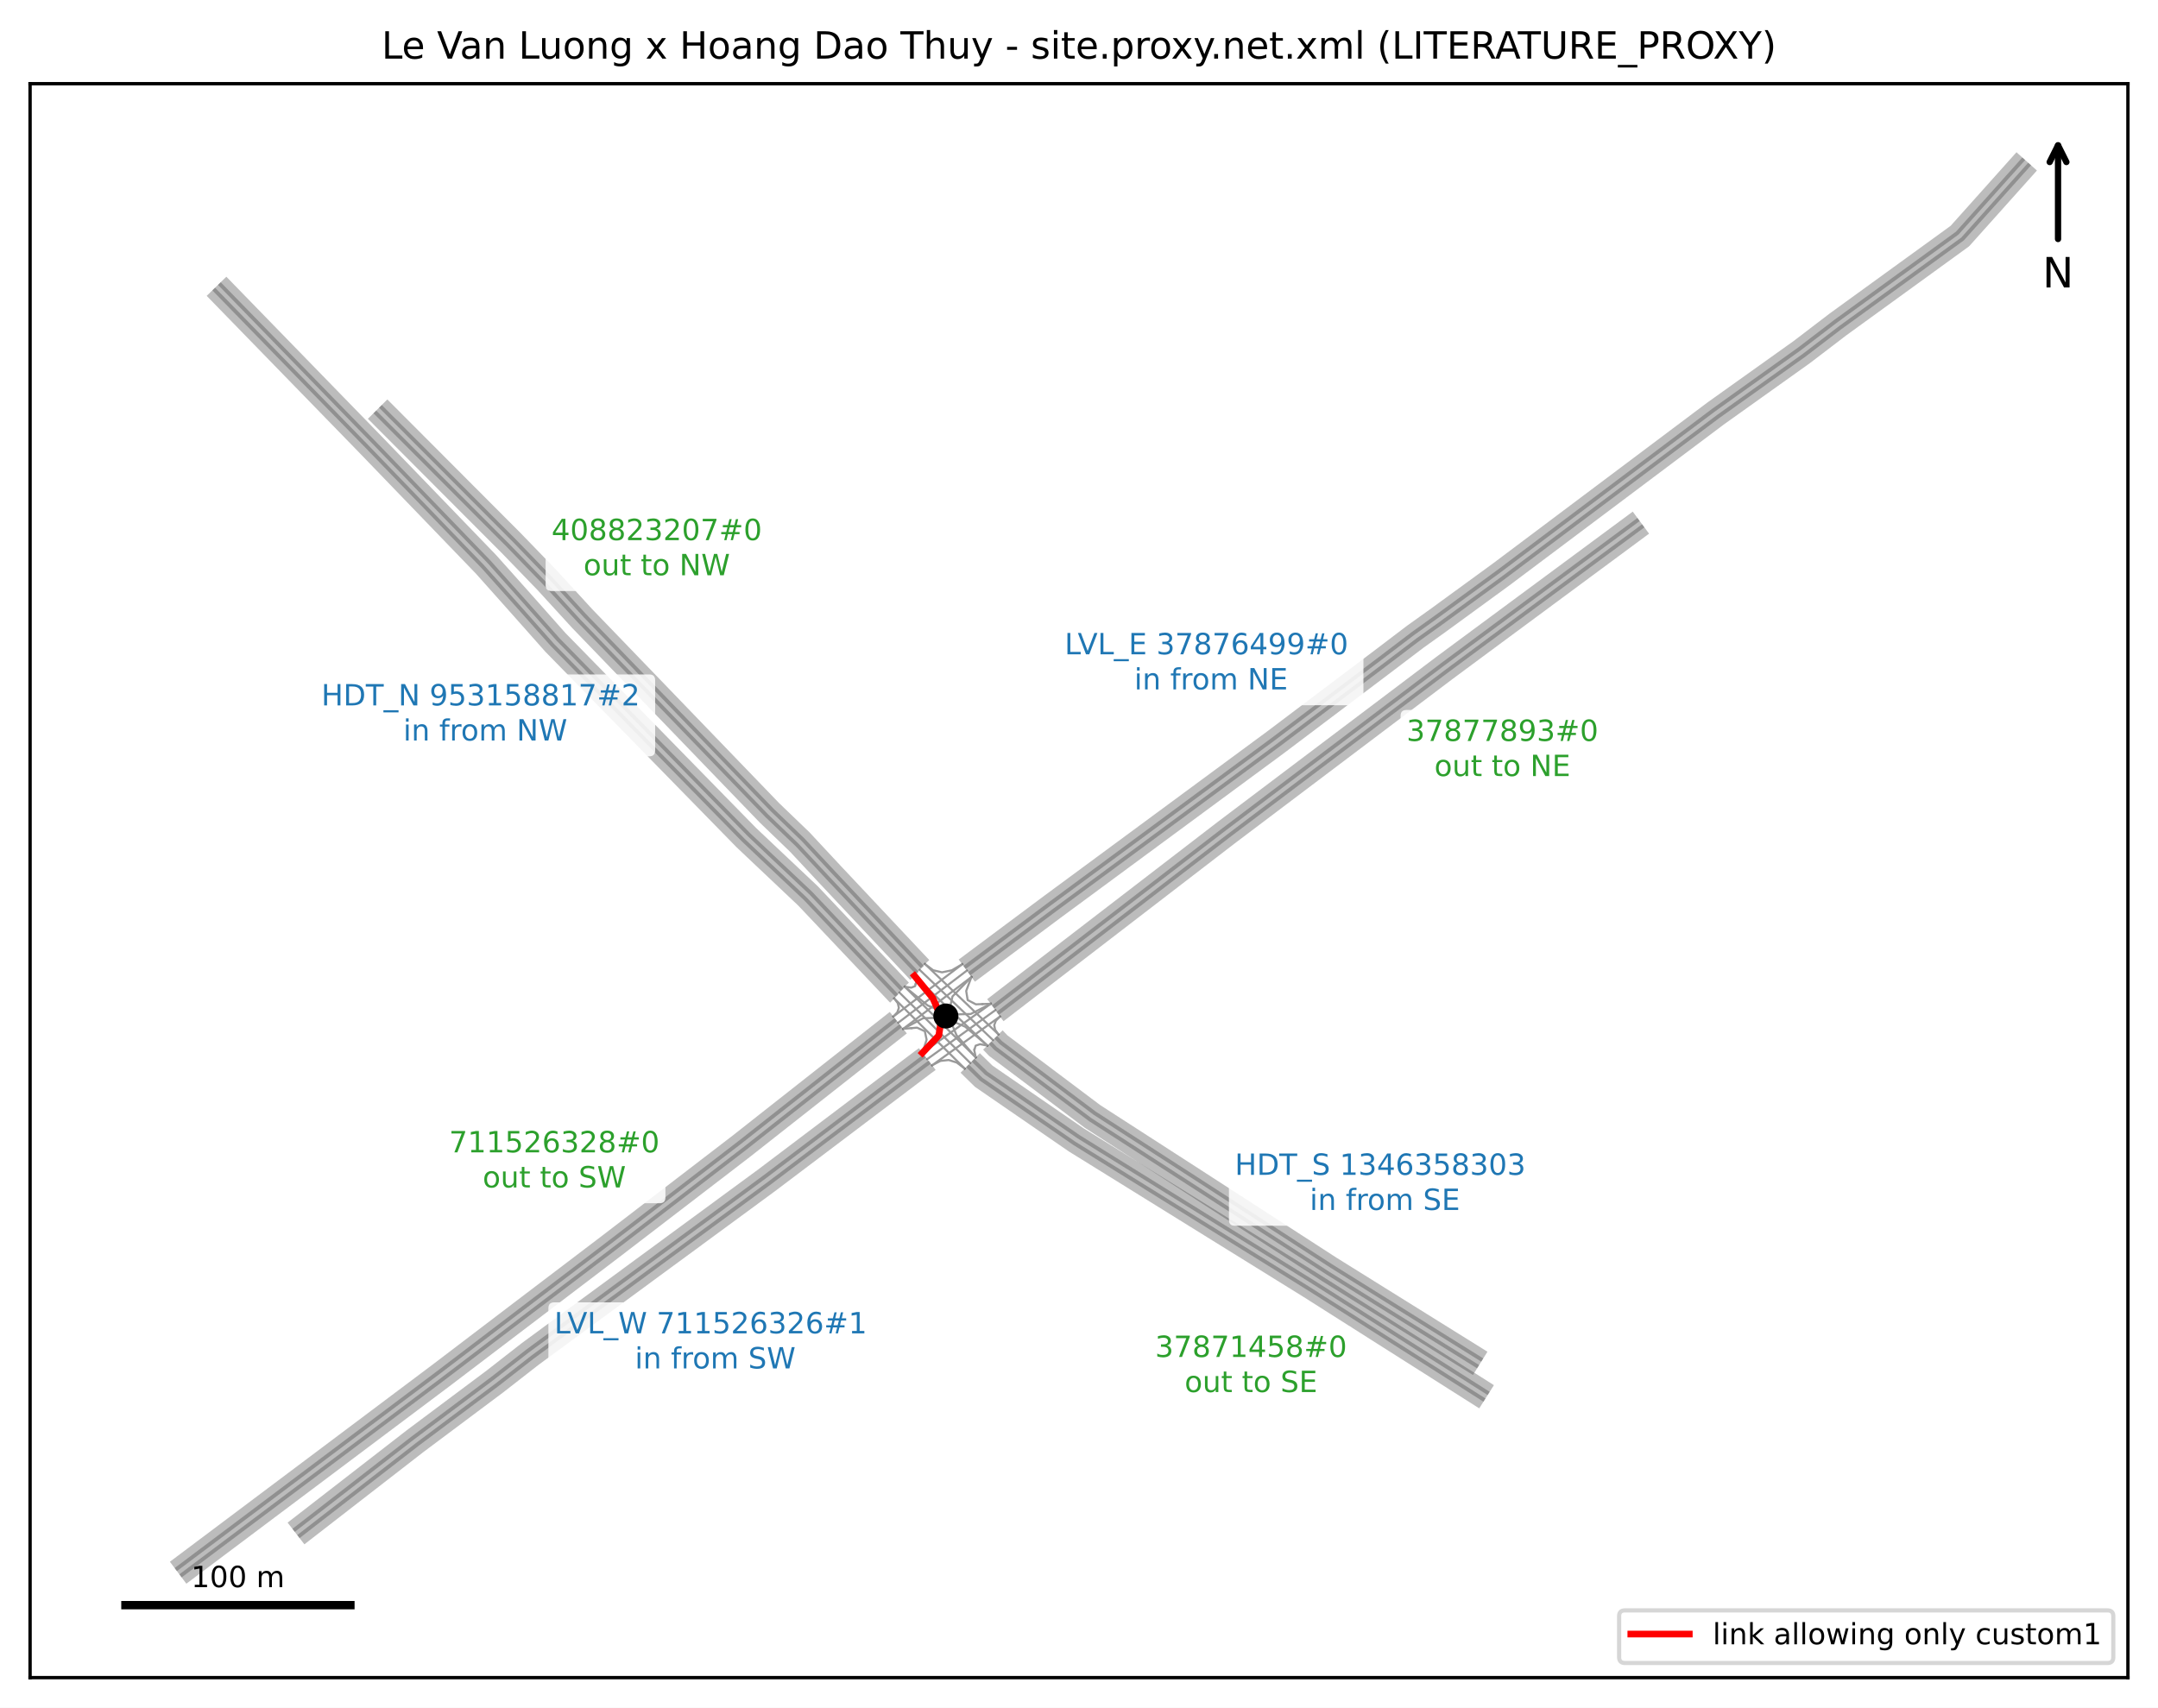
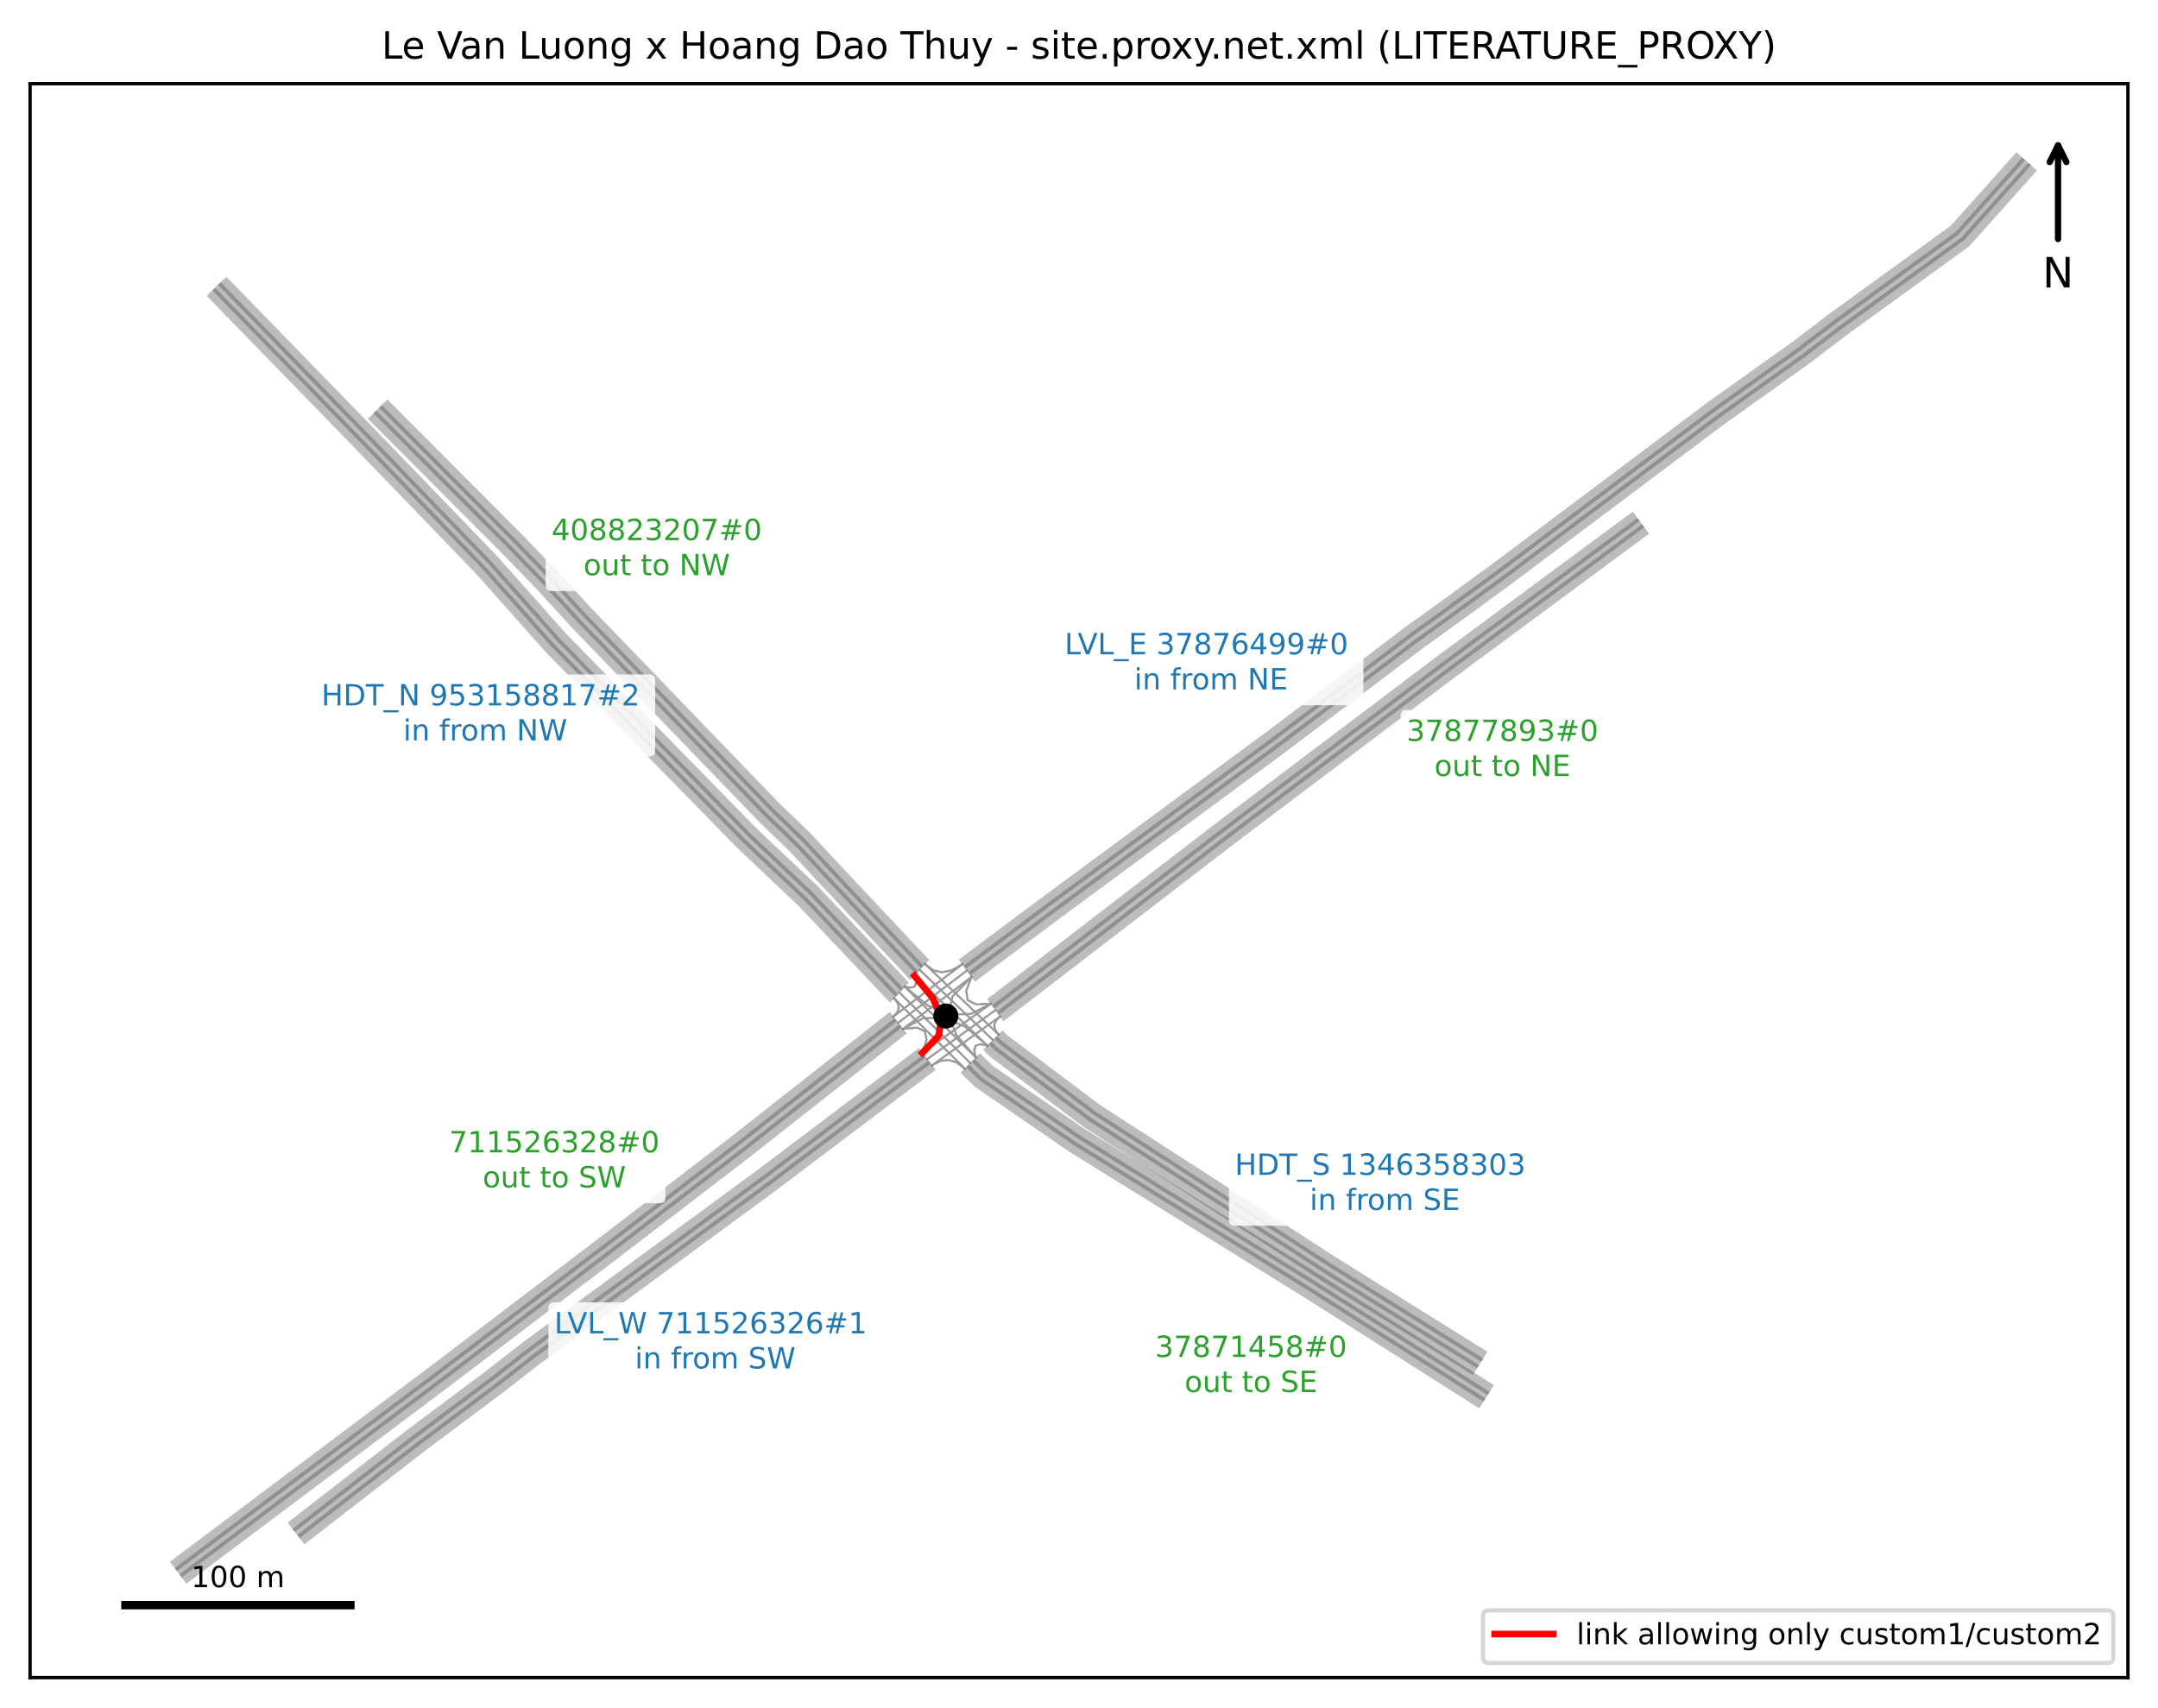
<svg xmlns="http://www.w3.org/2000/svg" xmlns:xlink="http://www.w3.org/1999/xlink" width="516.6pt" height="408.868pt" viewBox="0 0 516.6 408.868" version="1.1">
  <defs>
    <style type="text/css">*{stroke-linejoin: round; stroke-linecap: butt}</style>
  </defs>
  <g id="figure_1">
    <g id="patch_1">
      <path d="M 0 408.868  L 516.6 408.868  L 516.6 0  L 0 0  z " style="fill: #ffffff" />
    </g>
    <g id="axes_1">
      <g id="patch_2">
        <path d="M 7.2 401.668  L 509.4 401.668  L 509.4 20.039  L 7.2 20.039  z " style="fill: #ffffff" />
      </g>
      <g id="line2d_1">
        <path d="M 230.337 230.866  L 227.827 232.32  L 225.512 232.799  L 223.379 232.298  L 221.44 230.822  " clip-path="url(#pda9e6c0d0d)" style="fill: none; stroke: #999999; stroke-width: 0.5; stroke-linecap: square" />
      </g>
      <g id="line2d_2">
        <path d="M 230.337 230.866  L 213.868 243.376  " clip-path="url(#pda9e6c0d0d)" style="fill: none; stroke: #999999; stroke-width: 0.5; stroke-linecap: square" />
      </g>
      <g id="line2d_3">
        <path d="M 231.441 232.395  L 215.042 244.851  " clip-path="url(#pda9e6c0d0d)" style="fill: none; stroke: #999999; stroke-width: 0.5; stroke-linecap: square" />
      </g>
      <g id="line2d_4">
        <path d="M 232.545 233.924  L 216.216 246.327  " clip-path="url(#pda9e6c0d0d)" style="fill: none; stroke: #999999; stroke-width: 0.5; stroke-linecap: square" />
      </g>
      <g id="line2d_5">
        <path d="M 232.545 233.924  L 228.016 238.572  L 226.987 243.123  L 227.806 245.067  " clip-path="url(#pda9e6c0d0d)" style="fill: none; stroke: #999999; stroke-width: 0.5; stroke-linecap: square" />
      </g>
      <g id="line2d_6">
        <path d="M 232.545 233.924  L 231.295 237.258  L 231.651 239.439  L 233.611 240.462  L 235.2 240.403  " clip-path="url(#pda9e6c0d0d)" style="fill: none; stroke: #999999; stroke-width: 0.5; stroke-linecap: square" />
      </g>
      <g id="line2d_7">
        <path d="M 227.806 245.067  L 228.996 247.883  L 233.579 253.161  " clip-path="url(#pda9e6c0d0d)" style="fill: none; stroke: #999999; stroke-width: 0.5; stroke-linecap: square" />
      </g>
      <g id="line2d_8">
        <path d="M 235.2 240.403  L 237.171 240.333  " clip-path="url(#pda9e6c0d0d)" style="fill: none; stroke: #999999; stroke-width: 0.5; stroke-linecap: square" />
      </g>
      <g id="line2d_9">
        <path d="M 239.007 247.657  L 238.21 246.526  L 238.006 245.438  L 238.399 244.394  L 239.379 243.392  " clip-path="url(#pda9e6c0d0d)" style="fill: none; stroke: #999999; stroke-width: 0.5; stroke-linecap: square" />
      </g>
      <g id="line2d_10">
        <path d="M 239.007 247.657  L 221.44 230.822  " clip-path="url(#pda9e6c0d0d)" style="fill: none; stroke: #999999; stroke-width: 0.5; stroke-linecap: square" />
      </g>
      <g id="line2d_11">
        <path d="M 237.683 248.998  L 220.18 232.233  " clip-path="url(#pda9e6c0d0d)" style="fill: none; stroke: #999999; stroke-width: 0.5; stroke-linecap: square" />
      </g>
      <g id="line2d_12">
        <path d="M 236.363 250.339  L 218.92 233.644  " clip-path="url(#pda9e6c0d0d)" style="fill: none; stroke: #999999; stroke-width: 0.5; stroke-linecap: square" />
      </g>
      <g id="line2d_13">
        <path d="M 236.363 250.339  L 231.037 245.81  L 226.174 243.747  " clip-path="url(#pda9e6c0d0d)" style="fill: none; stroke: #999999; stroke-width: 0.5; stroke-linecap: square" />
      </g>
      <g id="line2d_14">
        <path d="M 236.363 250.339  L 234.607 250.005  L 233.563 250.361  L 233.277 251.233  " clip-path="url(#pda9e6c0d0d)" style="fill: none; stroke: #999999; stroke-width: 0.5; stroke-linecap: square" />
      </g>
      <g id="line2d_15">
        <path d="M 226.174 243.747  L 225.899 243.634  L 220.961 243.801  L 216.216 246.327  " clip-path="url(#pda9e6c0d0d)" style="fill: none; stroke: #999999; stroke-width: 0.5; stroke-linecap: square" />
      </g>
      <g id="line2d_16">
        <path d="M 233.277 251.233  L 233.218 251.411  L 233.579 253.161  " clip-path="url(#pda9e6c0d0d)" style="fill: none; stroke: #999999; stroke-width: 0.5; stroke-linecap: square" />
      </g>
      <g id="line2d_17">
        <path d="M 223.158 255.046  L 225.151 254.006  L 227.111 253.796  L 229.039 254.405  L 230.935 255.843  " clip-path="url(#pda9e6c0d0d)" style="fill: none; stroke: #999999; stroke-width: 0.5; stroke-linecap: square" />
      </g>
      <g id="line2d_18">
        <path d="M 223.158 255.046  L 239.379 243.392  " clip-path="url(#pda9e6c0d0d)" style="fill: none; stroke: #999999; stroke-width: 0.5; stroke-linecap: square" />
      </g>
      <g id="line2d_19">
        <path d="M 221.984 253.57  L 238.275 241.862  " clip-path="url(#pda9e6c0d0d)" style="fill: none; stroke: #999999; stroke-width: 0.5; stroke-linecap: square" />
      </g>
      <g id="line2d_20">
        <path d="M 220.805 252.095  L 237.171 240.333  " clip-path="url(#pda9e6c0d0d)" style="fill: none; stroke: #999999; stroke-width: 0.5; stroke-linecap: square" />
      </g>
      <g id="line2d_21">
        <path d="M 220.805 252.095  L 221.823 248.928  L 221.397 246.914  L 219.528 246.047  L 218.204 246.16  " clip-path="url(#pda9e6c0d0d)" style="fill: none; stroke: #999999; stroke-width: 0.5; stroke-linecap: square" />
      </g>
      <g id="line2d_22">
        <path d="M 218.204 246.16  L 216.216 246.327  " clip-path="url(#pda9e6c0d0d)" style="fill: none; stroke: #999999; stroke-width: 0.5; stroke-linecap: square" />
      </g>
      <g id="line2d_23">
        <path d="M 214.078 239.067  L 214.929 240.204  L 215.177 241.302  L 214.822 242.358  L 213.868 243.376  " clip-path="url(#pda9e6c0d0d)" style="fill: none; stroke: #999999; stroke-width: 0.5; stroke-linecap: square" />
      </g>
      <g id="line2d_24">
        <path d="M 214.078 239.067  L 230.935 255.843  " clip-path="url(#pda9e6c0d0d)" style="fill: none; stroke: #999999; stroke-width: 0.5; stroke-linecap: square" />
      </g>
      <g id="line2d_25">
        <path d="M 215.333 237.662  L 232.259 254.502  " clip-path="url(#pda9e6c0d0d)" style="fill: none; stroke: #999999; stroke-width: 0.5; stroke-linecap: square" />
      </g>
      <g id="line2d_26">
        <path d="M 216.593 236.251  L 233.579 253.161  " clip-path="url(#pda9e6c0d0d)" style="fill: none; stroke: #999999; stroke-width: 0.5; stroke-linecap: square" />
      </g>
      <g id="line2d_27">
        <path d="M 216.593 236.251  L 222.086 240.737  L 225.867 242.299  " clip-path="url(#pda9e6c0d0d)" style="fill: none; stroke: #999999; stroke-width: 0.5; stroke-linecap: square" />
      </g>
      <g id="line2d_28">
        <path d="M 216.593 236.251  L 218.15 236.472  L 219.06 236.111  L 219.2 235.589  " clip-path="url(#pda9e6c0d0d)" style="fill: none; stroke: #999999; stroke-width: 0.5; stroke-linecap: square" />
      </g>
      <g id="line2d_29">
        <path d="M 225.867 242.299  L 227.348 242.913  L 232.373 242.778  L 237.171 240.333  " clip-path="url(#pda9e6c0d0d)" style="fill: none; stroke: #999999; stroke-width: 0.5; stroke-linecap: square" />
      </g>
      <g id="line2d_30">
        <path d="M 219.2 235.589  L 219.313 235.168  L 218.92 233.644  " clip-path="url(#pda9e6c0d0d)" style="fill: none; stroke: #999999; stroke-width: 0.5; stroke-linecap: square" />
      </g>
      <g id="matplotlib.axis_1" />
      <g id="matplotlib.axis_2" />
      <g id="line2d_31">
        <path d="M 355.337 324.824  L 319.174 302.297  L 287.853 282.043  L 262.59 265.747  L 240.224 248.933  L 239.007 247.657  " clip-path="url(#pda9e6c0d0d)" style="fill: none; stroke: #404040; stroke-opacity: 0.35; stroke-width: 2.8" />
      </g>
      <g id="line2d_32">
        <path d="M 354.34 326.424  L 318.161 303.891  L 286.829 283.626  L 261.513 267.292  L 238.964 250.344  L 237.683 248.998  " clip-path="url(#pda9e6c0d0d)" style="fill: none; stroke: #404040; stroke-opacity: 0.35; stroke-width: 2.8" />
      </g>
      <g id="line2d_33">
        <path d="M 353.344 328.023  L 317.149 305.485  L 285.806 285.209  L 260.436 268.838  L 237.704 251.755  L 236.363 250.339  " clip-path="url(#pda9e6c0d0d)" style="fill: none; stroke: #404040; stroke-opacity: 0.35; stroke-width: 2.8" />
      </g>
      <g id="line2d_34">
        <path d="M 230.935 255.843  L 231.624 256.527  L 234.29 259.139  L 256.661 274.53  L 265.665 280.109  L 286.98 293.33  L 312.868 309.379  L 354.863 336.015  " clip-path="url(#pda9e6c0d0d)" style="fill: none; stroke: #404040; stroke-opacity: 0.35; stroke-width: 2.8" />
      </g>
      <g id="line2d_35">
        <path d="M 232.259 254.502  L 232.949 255.186  L 235.491 257.679  L 257.689 272.952  L 266.656 278.51  L 287.971 291.731  L 313.869 307.779  L 355.87 334.421  " clip-path="url(#pda9e6c0d0d)" style="fill: none; stroke: #404040; stroke-opacity: 0.35; stroke-width: 2.8" />
      </g>
      <g id="line2d_36">
        <path d="M 233.579 253.161  L 234.274 253.845  L 236.692 256.22  L 258.718 271.374  L 267.647 276.91  L 288.962 290.132  L 314.871 306.18  L 356.877 332.827  " clip-path="url(#pda9e6c0d0d)" style="fill: none; stroke: #404040; stroke-opacity: 0.35; stroke-width: 2.8" />
      </g>
      <g id="line2d_37">
        <path d="M 483.762 37.385  L 467.902 55.114  L 438.831 76.187  L 430.209 82.773  L 409.616 97.459  L 358.245 136.018  L 343.144 147.026  L 337.683 150.925  L 329.805 156.914  L 304.273 176.177  L 250.796 215.609  L 230.337 230.866  " clip-path="url(#pda9e6c0d0d)" style="fill: none; stroke: #404040; stroke-opacity: 0.35; stroke-width: 2.8" />
      </g>
      <g id="line2d_38">
        <path d="M 485.167 38.64  L 469.173 56.52  L 439.957 77.7  L 431.33 84.292  L 410.731 98.978  L 359.365 137.532  L 344.248 148.556  L 338.804 152.444  L 330.941 158.416  L 305.398 177.69  L 251.916 217.122  L 231.441 232.395  " clip-path="url(#pda9e6c0d0d)" style="fill: none; stroke: #404040; stroke-opacity: 0.35; stroke-width: 2.8" />
      </g>
      <g id="line2d_39">
        <path d="M 486.573 39.895  L 470.444 57.925  L 441.083 79.214  L 432.45 85.811  L 411.845 100.497  L 360.485 139.045  L 345.352 150.085  L 339.924 153.962  L 332.077 159.919  L 306.524 179.204  L 253.036 218.635  L 232.545 233.924  " clip-path="url(#pda9e6c0d0d)" style="fill: none; stroke: #404040; stroke-opacity: 0.35; stroke-width: 2.8" />
      </g>
      <g id="line2d_40">
        <path d="M 239.379 243.392  L 294.697 200.847  L 346.919 161.427  L 355.601 154.996  L 393.934 126.648  " clip-path="url(#pda9e6c0d0d)" style="fill: none; stroke: #404040; stroke-opacity: 0.35; stroke-width: 2.8" />
      </g>
      <g id="line2d_41">
        <path d="M 238.275 241.862  L 293.556 199.35  L 345.788 159.919  L 354.48 153.483  L 392.813 125.135  " clip-path="url(#pda9e6c0d0d)" style="fill: none; stroke: #404040; stroke-opacity: 0.35; stroke-width: 2.8" />
      </g>
      <g id="line2d_42">
        <path d="M 237.171 240.333  L 292.414 197.853  L 344.657 158.411  L 353.36 151.97  L 391.693 123.621  " clip-path="url(#pda9e6c0d0d)" style="fill: none; stroke: #404040; stroke-opacity: 0.35; stroke-width: 2.8" />
      </g>
      <g id="line2d_43">
        <path d="M 221.44 230.822  L 200.19 208.215  L 192.822 200.298  L 185.541 193.292  L 140.714 146.773  L 132.425 137.709  L 123.771 128.754  L 91.734 96.624  " clip-path="url(#pda9e6c0d0d)" style="fill: none; stroke: #404040; stroke-opacity: 0.35; stroke-width: 2.8" />
      </g>
      <g id="line2d_44">
        <path d="M 220.18 232.233  L 198.816 209.502  L 191.476 201.623  L 184.211 194.627  L 139.34 148.065  L 131.052 139.002  L 122.425 130.073  L 90.398 97.955  " clip-path="url(#pda9e6c0d0d)" style="fill: none; stroke: #404040; stroke-opacity: 0.35; stroke-width: 2.8" />
      </g>
      <g id="line2d_45">
        <path d="M 218.92 233.644  L 197.443 210.789  L 190.13 202.948  L 182.881 195.963  L 137.967 149.358  L 129.679 140.294  L 121.079 131.392  L 89.062 99.285  " clip-path="url(#pda9e6c0d0d)" style="fill: none; stroke: #404040; stroke-opacity: 0.35; stroke-width: 2.8" />
      </g>
      <g id="line2d_46">
        <path d="M 72.012 368.645  L 100.549 346.516  L 119.657 332.229  L 128.074 325.664  L 156.703 304.629  L 184.68 284.084  L 222.103 255.811  L 223.158 255.046  " clip-path="url(#pda9e6c0d0d)" style="fill: none; stroke: #404040; stroke-opacity: 0.35; stroke-width: 2.8" />
      </g>
      <g id="line2d_47">
        <path d="M 70.86 367.153  L 99.408 345.019  L 118.515 330.732  L 126.938 324.162  L 155.588 303.11  L 183.554 282.57  L 220.982 254.292  L 221.984 253.57  " clip-path="url(#pda9e6c0d0d)" style="fill: none; stroke: #404040; stroke-opacity: 0.35; stroke-width: 2.8" />
      </g>
      <g id="line2d_48">
        <path d="M 69.707 365.661  L 98.266 343.522  L 117.373 329.235  L 125.801 322.659  L 154.473 301.592  L 182.429 281.057  L 219.862 252.773  L 220.805 252.095  " clip-path="url(#pda9e6c0d0d)" style="fill: none; stroke: #404040; stroke-opacity: 0.35; stroke-width: 2.8" />
      </g>
      <g id="line2d_49">
        <path d="M 213.868 243.376  L 213.001 244.07  L 201.019 253.495  L 183.92 266.948  L 176.467 272.823  L 145.28 296.761  L 123.89 313.014  L 104.497 327.77  L 41.51 375.043  " clip-path="url(#pda9e6c0d0d)" style="fill: none; stroke: #404040; stroke-opacity: 0.35; stroke-width: 2.8" />
      </g>
      <g id="line2d_50">
        <path d="M 215.042 244.851  L 214.17 245.546  L 202.182 254.976  L 185.089 268.428  L 177.625 274.309  L 146.422 298.258  L 125.031 314.516  L 105.633 329.272  L 42.641 376.551  " clip-path="url(#pda9e6c0d0d)" style="fill: none; stroke: #404040; stroke-opacity: 0.35; stroke-width: 2.8" />
      </g>
      <g id="line2d_51">
        <path d="M 216.216 246.327  L 215.339 247.022  L 203.345 256.457  L 186.258 269.909  L 178.783 275.796  L 147.564 299.755  L 126.173 316.019  L 106.77 330.775  L 43.772 378.058  " clip-path="url(#pda9e6c0d0d)" style="fill: none; stroke: #404040; stroke-opacity: 0.35; stroke-width: 2.8" />
      </g>
      <g id="line2d_52">
        <path d="M 50.482 69.859  L 87.199 107.6  L 114.955 136.39  L 123.076 145.502  L 131.553 155.061  L 177.313 201.86  L 182.278 206.561  L 192.112 215.857  L 213.745 238.734  L 214.078 239.067  " clip-path="url(#pda9e6c0d0d)" style="fill: none; stroke: #404040; stroke-opacity: 0.35; stroke-width: 2.8" />
      </g>
      <g id="line2d_53">
        <path d="M 51.833 68.545  L 88.551 106.291  L 116.339 135.108  L 124.487 144.247  L 132.932 153.774  L 178.637 200.519  L 183.57 205.193  L 193.447 214.521  L 215.096 237.42  L 215.333 237.662  " clip-path="url(#pda9e6c0d0d)" style="fill: none; stroke: #404040; stroke-opacity: 0.35; stroke-width: 2.8" />
      </g>
      <g id="line2d_54">
        <path d="M 53.185 67.231  L 89.903 104.983  L 117.723 133.827  L 125.898 142.992  L 134.31 152.487  L 179.962 199.178  L 184.863 203.826  L 194.783 213.185  L 216.448 236.106  L 216.593 236.251  " clip-path="url(#pda9e6c0d0d)" style="fill: none; stroke: #404040; stroke-opacity: 0.35; stroke-width: 2.8" />
      </g>
      <g id="line2d_55">
        <path d="M 30.027 384.321  L 83.881 384.321  " clip-path="url(#pda9e6c0d0d)" style="fill: none; stroke: #000000; stroke-width: 2; stroke-linecap: square" />
      </g>
      <g id="patch_3">
        <path d="M 7.2 401.668  L 7.2 20.039  " style="fill: none; stroke: #000000; stroke-width: 0.8; stroke-linejoin: miter; stroke-linecap: square" />
      </g>
      <g id="patch_4">
        <path d="M 509.4 401.668  L 509.4 20.039  " style="fill: none; stroke: #000000; stroke-width: 0.8; stroke-linejoin: miter; stroke-linecap: square" />
      </g>
      <g id="patch_5">
        <path d="M 7.2 401.668  L 509.4 401.668  " style="fill: none; stroke: #000000; stroke-width: 0.8; stroke-linejoin: miter; stroke-linecap: square" />
      </g>
      <g id="patch_6">
        <path d="M 7.2 20.039  L 509.4 20.039  " style="fill: none; stroke: #000000; stroke-width: 0.8; stroke-linejoin: miter; stroke-linecap: square" />
      </g>
      <g id="line2d_56">
        <path d="M 220.805 252.095  L 224.741 247.932  L 225.388 243.607  L 224.645 241.965  " clip-path="url(#pda9e6c0d0d)" style="fill: none; stroke: #ff0000; stroke-width: 1.6; stroke-linecap: square" />
      </g>
      <g id="line2d_57">
        <path d="M 224.645 241.965  L 223.271 238.917  L 218.92 233.644  " clip-path="url(#pda9e6c0d0d)" style="fill: none; stroke: #ff0000; stroke-width: 1.6; stroke-linecap: square" />
      </g>
      <g id="patch_7">
        <path d="M 492.67 57.226  Q 492.67 45.173 492.67 34.797  " style="fill: none; stroke: #000000; stroke-width: 1.5; stroke-linecap: round" />
        <path d="M 490.67 38.797  L 492.67 34.797  L 494.67 38.797  " style="fill: none; stroke: #000000; stroke-width: 1.5; stroke-linecap: round" />
      </g>
      <g id="text_1">
        <text style="font-size: 10px; font-family: 'DejaVu Sans', 'Bitstream Vera Sans', 'Computer Modern Sans Serif', 'Lucida Grande', 'Verdana', 'Geneva', 'Lucid', 'Arial', 'Helvetica', 'Avant Garde', sans-serif; text-anchor: middle" x="492.67" y="68.82" transform="rotate(-0 492.6698 68.82006)">N</text>
      </g>
      <g id="text_2">
        <text style="font-size: 7px; font-family: 'DejaVu Sans', 'Bitstream Vera Sans', 'Computer Modern Sans Serif', 'Lucida Grande', 'Verdana', 'Geneva', 'Lucid', 'Arial', 'Helvetica', 'Avant Garde', sans-serif; text-anchor: middle" x="56.954" y="380.013" transform="rotate(-0 56.95412 380.0131)">100 m</text>
      </g>
      <g id="text_3">
        <text style="font-size: 9px; font-family: 'DejaVu Sans', 'Bitstream Vera Sans', 'Computer Modern Sans Serif', 'Lucida Grande', 'Verdana', 'Geneva', 'Lucid', 'Arial', 'Helvetica', 'Avant Garde', sans-serif; text-anchor: middle" x="258.3" y="14.039" transform="rotate(-0 258.3 14.03859)">Le Van Luong x Hoang Dao Thuy - site.proxy.net.xml (LITERATURE_PROXY)</text>
      </g>
      <g id="text_4">
        <g id="patch_8">
          <path d="M 295.594 293.476  L 367.455 293.476  Q 368.855 293.476 368.855 292.076  L 368.855 275.272  Q 368.855 273.872 367.455 273.872  L 295.594 273.872  Q 294.194 273.872 294.194 275.272  L 294.194 292.076  Q 294.194 293.476 295.594 293.476  z " style="fill: #ffffff; opacity: 0.85" />
        </g>
        <text style="font-size: 7px; font-family: 'DejaVu Sans', 'Bitstream Vera Sans', 'Computer Modern Sans Serif', 'Lucida Grande', 'Verdana', 'Geneva', 'Lucid', 'Arial', 'Helvetica', 'Avant Garde', sans-serif; fill: #1f77b4" transform="translate(295.5941 281.2915)">HDT_S  1346358303</text>
        <text style="font-size: 7px; font-family: 'DejaVu Sans', 'Bitstream Vera Sans', 'Computer Modern Sans Serif', 'Lucida Grande', 'Verdana', 'Geneva', 'Lucid', 'Arial', 'Helvetica', 'Avant Garde', sans-serif; fill: #1f77b4" transform="translate(313.5311 289.6934)">in from SE</text>
      </g>
      <g id="text_5">
        <g id="patch_9">
          <path d="M 276.506 337.081  L 322.455 337.081  Q 323.855 337.081 323.855 335.681  L 323.855 318.878  Q 323.855 317.478 322.455 317.478  L 276.506 317.478  Q 275.106 317.478 275.106 318.878  L 275.106 335.681  Q 275.106 337.081 276.506 337.081  z " style="fill: #ffffff; opacity: 0.85" />
        </g>
        <text style="font-size: 7px; font-family: 'DejaVu Sans', 'Bitstream Vera Sans', 'Computer Modern Sans Serif', 'Lucida Grande', 'Verdana', 'Geneva', 'Lucid', 'Arial', 'Helvetica', 'Avant Garde', sans-serif; fill: #2ca02c" transform="translate(276.5057 324.8972)">37871458#0</text>
        <text style="font-size: 7px; font-family: 'DejaVu Sans', 'Bitstream Vera Sans', 'Computer Modern Sans Serif', 'Lucida Grande', 'Verdana', 'Geneva', 'Lucid', 'Arial', 'Helvetica', 'Avant Garde', sans-serif; fill: #2ca02c" transform="translate(283.5768 333.2986)">out to SE</text>
      </g>
      <g id="text_6">
        <g id="patch_10">
          <path d="M 254.847 168.847  L 324.989 168.847  Q 326.389 168.847 326.389 167.447  L 326.389 150.643  Q 326.389 149.243 324.989 149.243  L 254.847 149.243  Q 253.447 149.243 253.447 150.643  L 253.447 167.447  Q 253.447 168.847 254.847 168.847  z " style="fill: #ffffff; opacity: 0.85" />
        </g>
        <text style="font-size: 7px; font-family: 'DejaVu Sans', 'Bitstream Vera Sans', 'Computer Modern Sans Serif', 'Lucida Grande', 'Verdana', 'Geneva', 'Lucid', 'Arial', 'Helvetica', 'Avant Garde', sans-serif; fill: #1f77b4" transform="translate(254.8465 156.6625)">LVL_E  37876499#0</text>
        <text style="font-size: 7px; font-family: 'DejaVu Sans', 'Bitstream Vera Sans', 'Computer Modern Sans Serif', 'Lucida Grande', 'Verdana', 'Geneva', 'Lucid', 'Arial', 'Helvetica', 'Avant Garde', sans-serif; fill: #1f77b4" transform="translate(271.5278 165.0644)">in from NE</text>
      </g>
      <g id="text_7">
        <g id="patch_11">
          <path d="M 336.687 189.59  L 382.637 189.59  Q 384.037 189.59 384.037 188.19  L 384.037 171.387  Q 384.037 169.987 382.637 169.987  L 336.687 169.987  Q 335.287 169.987 335.287 171.387  L 335.287 188.19  Q 335.287 189.59 336.687 189.59  z " style="fill: #ffffff; opacity: 0.85" />
        </g>
        <text style="font-size: 7px; font-family: 'DejaVu Sans', 'Bitstream Vera Sans', 'Computer Modern Sans Serif', 'Lucida Grande', 'Verdana', 'Geneva', 'Lucid', 'Arial', 'Helvetica', 'Avant Garde', sans-serif; fill: #2ca02c" transform="translate(336.6871 177.4065)">37877893#0</text>
        <text style="font-size: 7px; font-family: 'DejaVu Sans', 'Bitstream Vera Sans', 'Computer Modern Sans Serif', 'Lucida Grande', 'Verdana', 'Geneva', 'Lucid', 'Arial', 'Helvetica', 'Avant Garde', sans-serif; fill: #2ca02c" transform="translate(343.3617 185.8079)">out to NE</text>
      </g>
      <g id="text_8">
        <g id="patch_12">
          <path d="M 132.019 141.509  L 182.422 141.509  Q 183.822 141.509 183.822 140.109  L 183.822 123.306  Q 183.822 121.906 182.422 121.906  L 132.019 121.906  Q 130.619 121.906 130.619 123.306  L 130.619 140.109  Q 130.619 141.509 132.019 141.509  z " style="fill: #ffffff; opacity: 0.85" />
        </g>
        <text style="font-size: 7px; font-family: 'DejaVu Sans', 'Bitstream Vera Sans', 'Computer Modern Sans Serif', 'Lucida Grande', 'Verdana', 'Geneva', 'Lucid', 'Arial', 'Helvetica', 'Avant Garde', sans-serif; fill: #2ca02c" transform="translate(132.0191 129.3251)">408823207#0</text>
        <text style="font-size: 7px; font-family: 'DejaVu Sans', 'Bitstream Vera Sans', 'Computer Modern Sans Serif', 'Lucida Grande', 'Verdana', 'Geneva', 'Lucid', 'Arial', 'Helvetica', 'Avant Garde', sans-serif; fill: #2ca02c" transform="translate(139.6715 137.7265)">out to NW</text>
      </g>
      <g id="text_9">
        <g id="patch_13">
          <path d="M 132.681 331.423  L 209.775 331.423  Q 211.175 331.423 211.175 330.023  L 211.175 313.22  Q 211.175 311.82 209.775 311.82  L 132.681 311.82  Q 131.281 311.82 131.281 313.22  L 131.281 330.023  Q 131.281 331.423 132.681 331.423  z " style="fill: #ffffff; opacity: 0.85" />
        </g>
        <text style="font-size: 7px; font-family: 'DejaVu Sans', 'Bitstream Vera Sans', 'Computer Modern Sans Serif', 'Lucida Grande', 'Verdana', 'Geneva', 'Lucid', 'Arial', 'Helvetica', 'Avant Garde', sans-serif; fill: #1f77b4" transform="translate(132.6814 319.239)">LVL_W  711526326#1</text>
        <text style="font-size: 7px; font-family: 'DejaVu Sans', 'Bitstream Vera Sans', 'Computer Modern Sans Serif', 'Lucida Grande', 'Verdana', 'Geneva', 'Lucid', 'Arial', 'Helvetica', 'Avant Garde', sans-serif; fill: #1f77b4" transform="translate(151.9861 327.6409)">in from SW</text>
      </g>
      <g id="text_10">
        <g id="patch_14">
          <path d="M 107.492 288.089  L 157.895 288.089  Q 159.295 288.089 159.295 286.689  L 159.295 269.886  Q 159.295 268.486 157.895 268.486  L 107.492 268.486  Q 106.092 268.486 106.092 269.886  L 106.092 286.689  Q 106.092 288.089 107.492 288.089  z " style="fill: #ffffff; opacity: 0.85" />
        </g>
        <text style="font-size: 7px; font-family: 'DejaVu Sans', 'Bitstream Vera Sans', 'Computer Modern Sans Serif', 'Lucida Grande', 'Verdana', 'Geneva', 'Lucid', 'Arial', 'Helvetica', 'Avant Garde', sans-serif; fill: #2ca02c" transform="translate(107.4915 275.9054)">711526328#0</text>
        <text style="font-size: 7px; font-family: 'DejaVu Sans', 'Bitstream Vera Sans', 'Computer Modern Sans Serif', 'Lucida Grande', 'Verdana', 'Geneva', 'Lucid', 'Arial', 'Helvetica', 'Avant Garde', sans-serif; fill: #2ca02c" transform="translate(115.5404 284.3068)">out to SW</text>
      </g>
      <g id="text_11">
        <g id="patch_15">
          <path d="M 76.916 181.083  L 155.435 181.083  Q 156.835 181.083 156.835 179.683  L 156.835 162.88  Q 156.835 161.48 155.435 161.48  L 76.916 161.48  Q 75.516 161.48 75.516 162.88  L 75.516 179.683  Q 75.516 181.083 76.916 181.083  z " style="fill: #ffffff; opacity: 0.85" />
        </g>
        <text style="font-size: 7px; font-family: 'DejaVu Sans', 'Bitstream Vera Sans', 'Computer Modern Sans Serif', 'Lucida Grande', 'Verdana', 'Geneva', 'Lucid', 'Arial', 'Helvetica', 'Avant Garde', sans-serif; fill: #1f77b4" transform="translate(76.91573 168.8991)">HDT_N  953158817#2</text>
        <text style="font-size: 7px; font-family: 'DejaVu Sans', 'Bitstream Vera Sans', 'Computer Modern Sans Serif', 'Lucida Grande', 'Verdana', 'Geneva', 'Lucid', 'Arial', 'Helvetica', 'Avant Garde', sans-serif; fill: #1f77b4" transform="translate(96.53651 177.301)">in from NW</text>
      </g>
      <g id="line2d_58">
        <path d="M 226.427 243.257  " clip-path="url(#pda9e6c0d0d)" style="fill: none; stroke: #000000; stroke-width: 1.5; stroke-linecap: square" />
        <defs>
          <path id="m69401c1d4c" d="M 0 2.5  C 0.663 2.5 1.299 2.237 1.768 1.768  C 2.237 1.299 2.5 0.663 2.5 0  C 2.5 -0.663 2.237 -1.299 1.768 -1.768  C 1.299 -2.237 0.663 -2.5 0 -2.5  C -0.663 -2.5 -1.299 -2.237 -1.768 -1.768  C -2.237 -1.299 -2.5 -0.663 -2.5 0  C -2.5 0.663 -2.237 1.299 -1.768 1.768  C -1.299 2.237 -0.663 2.5 0 2.5  z " style="stroke: #000000" />
        </defs>
        <g clip-path="url(#pda9e6c0d0d)">
          <use xlink:href="#m69401c1d4c" x="226.427" y="243.257" style="stroke: #000000" />
        </g>
      </g>
      <g id="legend_1">
        <g id="patch_16">
-           <path d="M 388.997 398.168  L 504.5 398.168  Q 505.9 398.168 505.9 396.768  L 505.9 386.968  Q 505.9 385.568 504.5 385.568  L 388.997 385.568  Q 387.597 385.568 387.597 386.968  L 387.597 396.768  Q 387.597 398.168 388.997 398.168  z " style="fill: #ffffff; opacity: 0.8; stroke: #cccccc; stroke-linejoin: miter" />
+           <path d="M 356.407 398.168  L 504.5 398.168  Q 505.9 398.168 505.9 396.768  L 505.9 386.968  Q 505.9 385.568 504.5 385.568  L 356.407 385.568  Q 355.007 385.568 355.007 386.968  L 355.007 396.768  Q 355.007 398.168 356.407 398.168  z " style="fill: #ffffff; opacity: 0.8; stroke: #cccccc; stroke-linejoin: miter" />
        </g>
        <g id="line2d_59">
-           <path d="M 390.397 391.237  L 397.397 391.237  L 404.397 391.237  " style="fill: none; stroke: #ff0000; stroke-width: 1.6; stroke-linecap: square" />
+           <path d="M 357.807 391.237  L 364.807 391.237  L 371.807 391.237  " style="fill: none; stroke: #ff0000; stroke-width: 1.6; stroke-linecap: square" />
        </g>
        <g id="text_12">
-           <text style="font-size: 7px; font-family: 'DejaVu Sans', 'Bitstream Vera Sans', 'Computer Modern Sans Serif', 'Lucida Grande', 'Verdana', 'Geneva', 'Lucid', 'Arial', 'Helvetica', 'Avant Garde', sans-serif; text-anchor: start" x="409.997" y="393.687" transform="rotate(-0 409.9967 393.6865)">link allowing only custom1</text>
+           <text style="font-size: 7px; font-family: 'DejaVu Sans', 'Bitstream Vera Sans', 'Computer Modern Sans Serif', 'Lucida Grande', 'Verdana', 'Geneva', 'Lucid', 'Arial', 'Helvetica', 'Avant Garde', sans-serif; text-anchor: start" x="377.407" y="393.687" transform="rotate(-0 377.4073 393.6865)">link allowing only custom1/custom2</text>
        </g>
      </g>
    </g>
  </g>
  <defs>
    <clipPath id="pda9e6c0d0d">
      <rect x="7.2" y="20.039" width="502.2" height="381.63" />
    </clipPath>
  </defs>
</svg>
